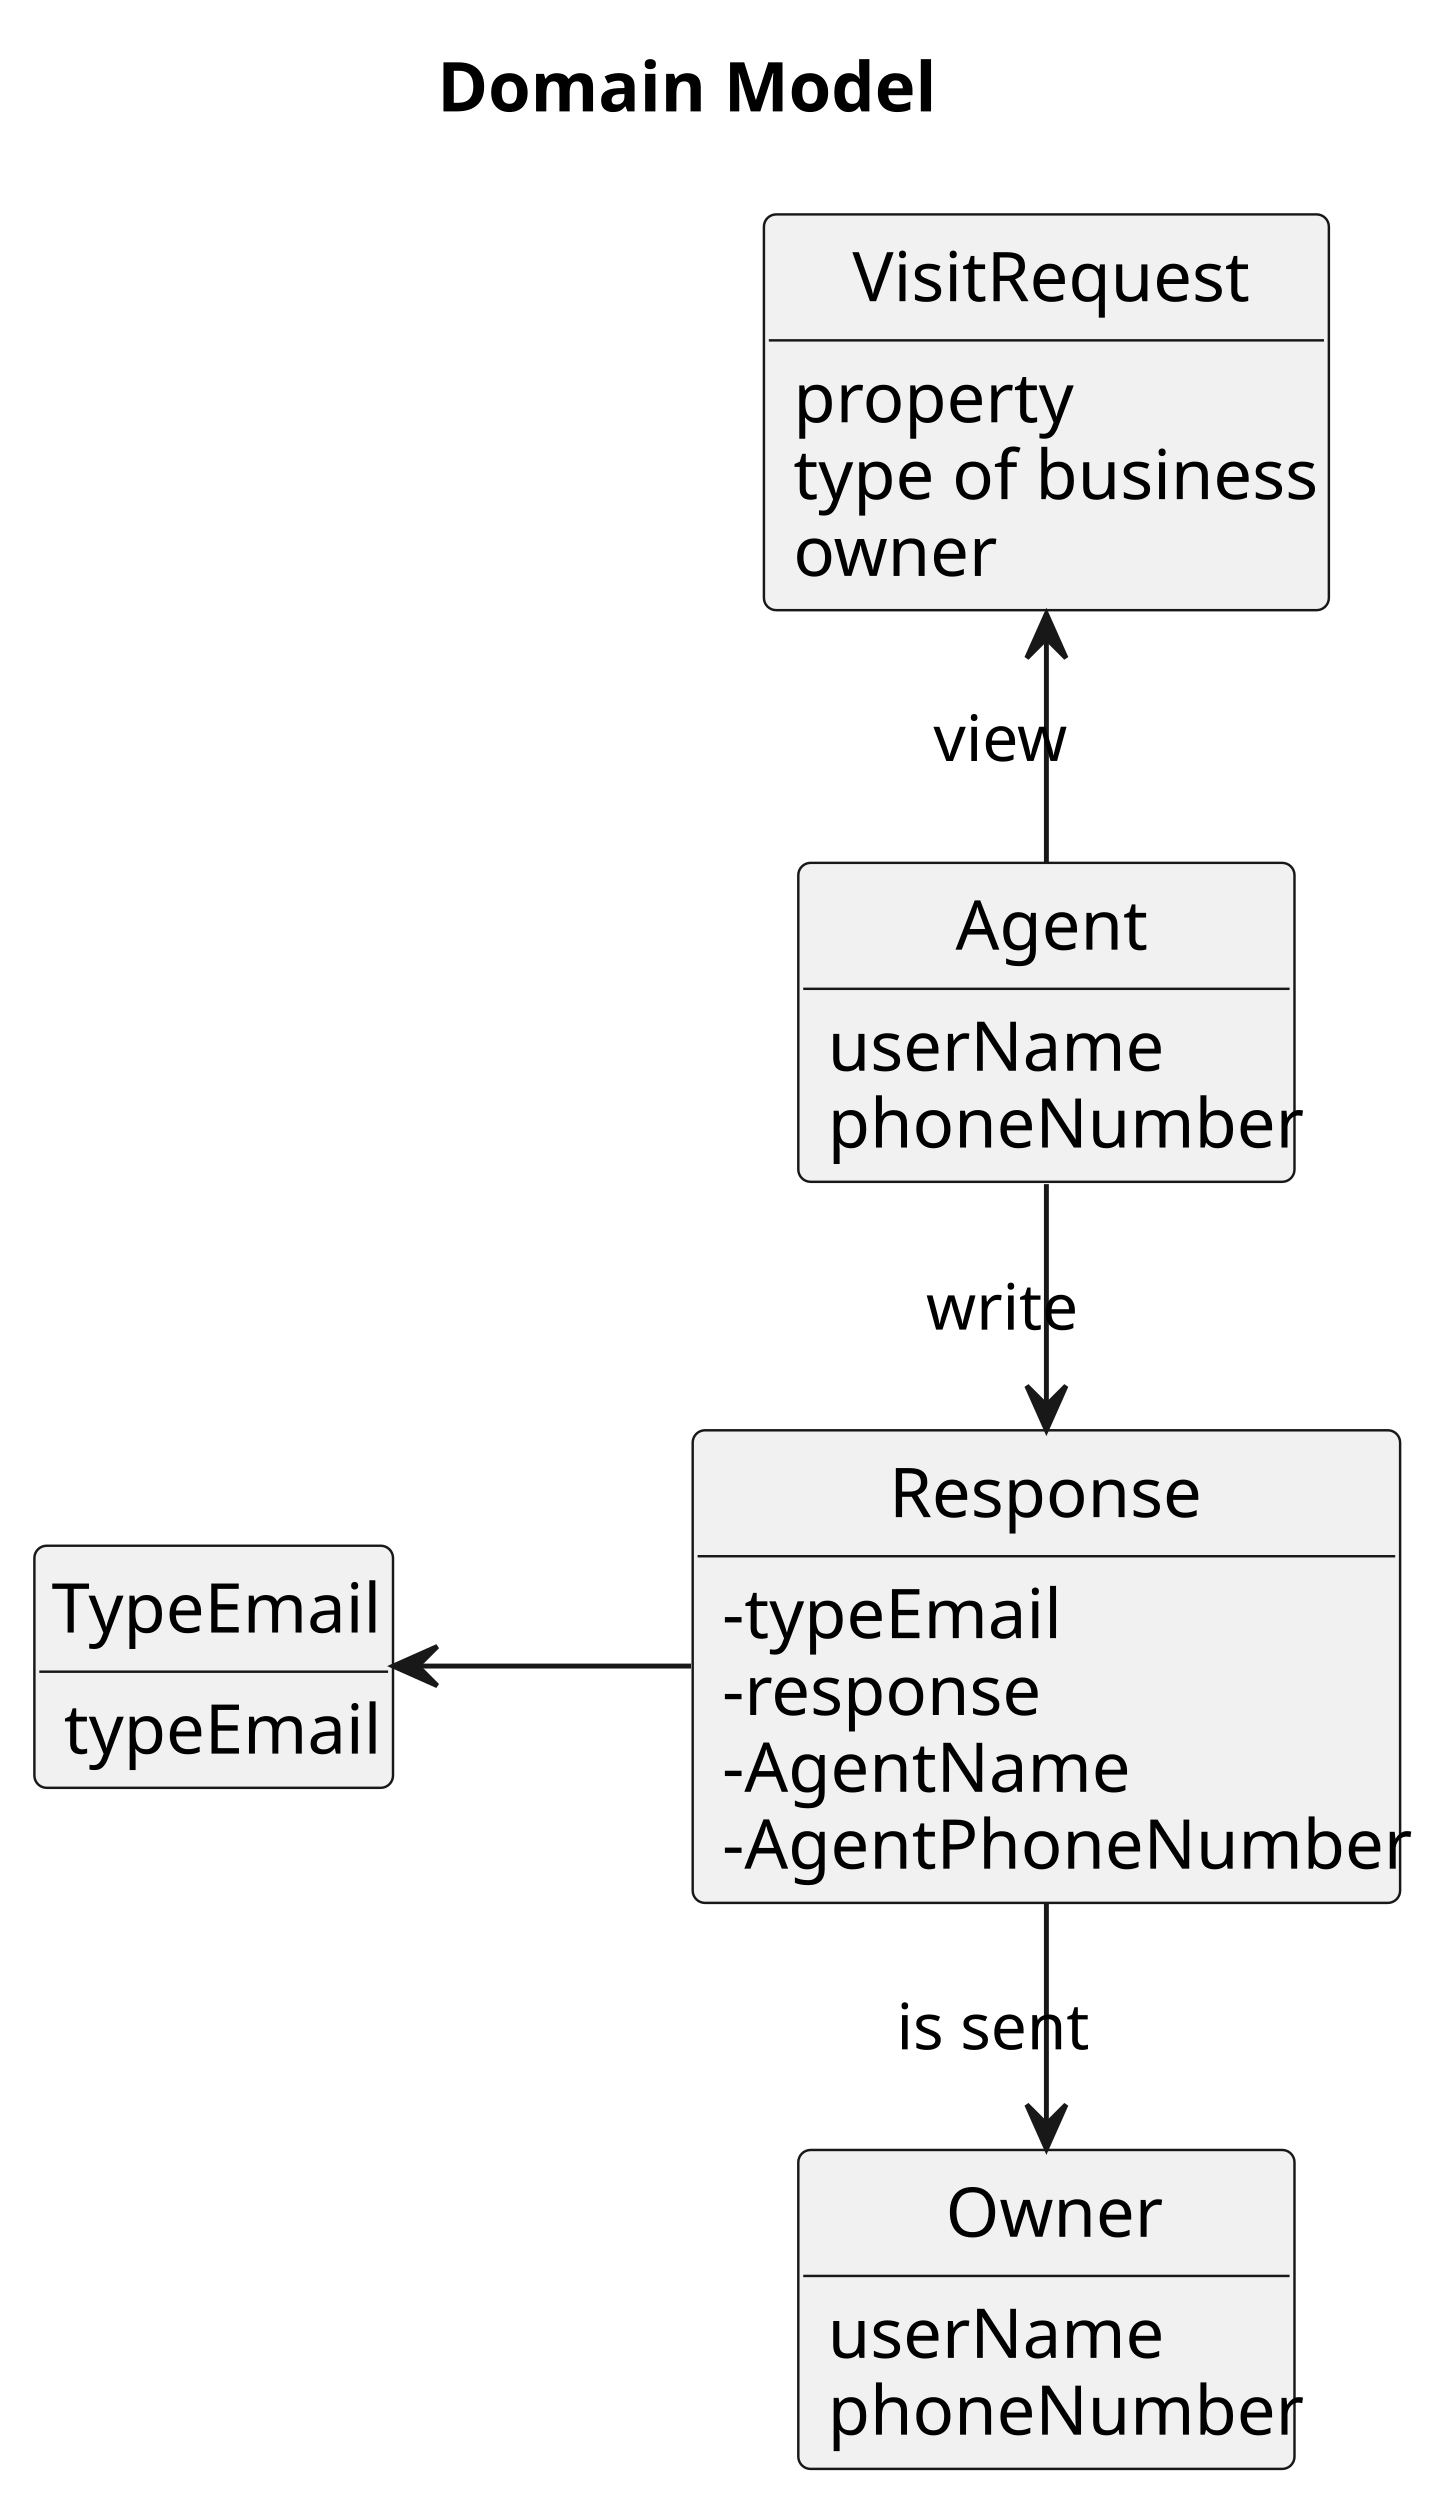
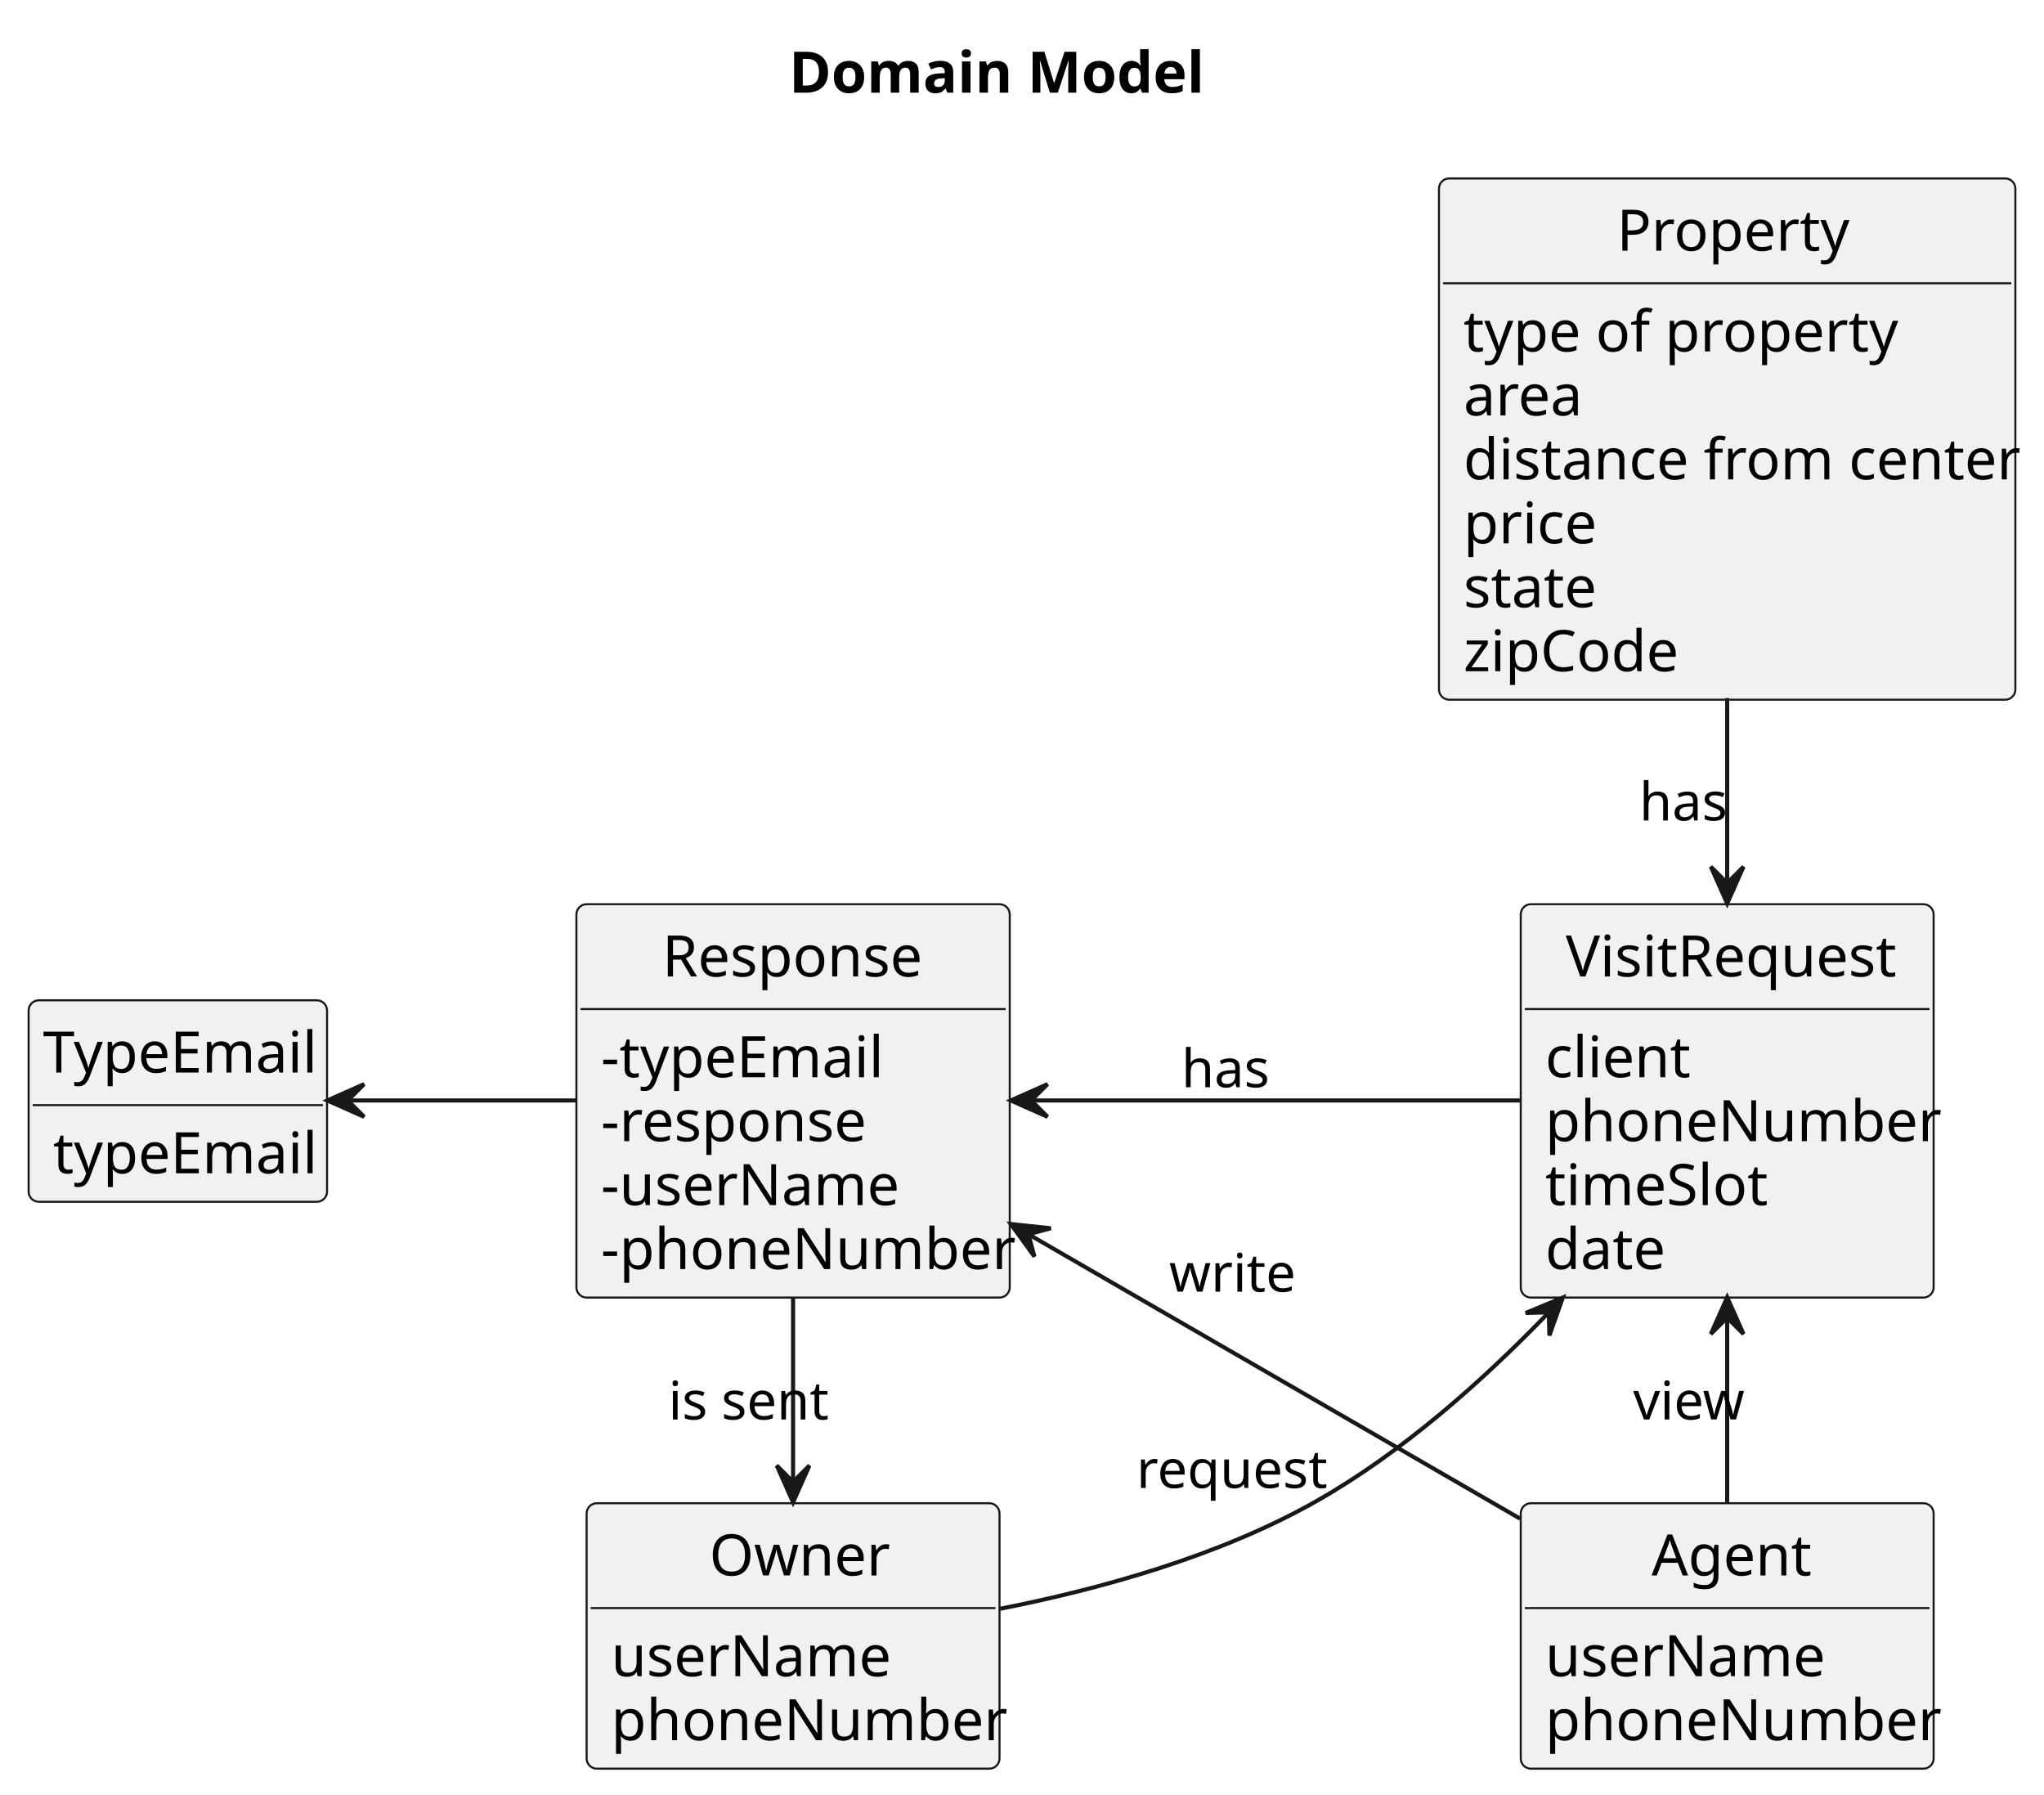
- <svg xmlns="http://www.w3.org/2000/svg" contentStyleType="text/css" height="458.1px" preserveAspectRatio="none" style="width:262px;height:458px;background:#FFFFFF;" version="1.1" viewBox="0 0 262 458" width="262.8px" zoomAndPan="magnify">
+ <svg xmlns="http://www.w3.org/2000/svg" contentStyleType="text/css" height="439px" preserveAspectRatio="none" style="width:500px;height:439px;background:#FFFFFF;" version="1.1" viewBox="0 0 500 439" width="500px" zoomAndPan="magnify">
  <defs />
  <g>
-     <text fill="#000000" font-family="sans-serif" font-size="12.6" font-weight="bold" lengthAdjust="spacing" textLength="90" x="80.1" y="20.406">Domain Model</text>
+     <text fill="#000000" font-family="sans-serif" font-size="14" font-weight="bold" lengthAdjust="spacing" textLength="100" x="193" y="22.674">Domain Model</text>
    <g id="elem_Agent">
-       <rect codeLine="15" fill="#F1F1F1" height="58.43" id="Agent" rx="2.25" ry="2.25" style="stroke:#181818;stroke-width:0.45;" width="90.9" x="146.25" y="158.077" />
-       <text fill="#000000" font-family="sans-serif" font-size="12.6" lengthAdjust="spacing" textLength="33.3" x="175.05" y="173.983">Agent</text>
-       <line style="stroke:#181818;stroke-width:0.45;" x1="147.15" x2="236.25" y1="181.153" y2="181.153" />
-       <text fill="#000000" font-family="sans-serif" font-size="12.6" lengthAdjust="spacing" textLength="57.6" x="151.65" y="196.16">userName</text>
-       <text fill="#000000" font-family="sans-serif" font-size="12.6" lengthAdjust="spacing" textLength="80.1" x="151.65" y="210.236">phoneNumber</text>
+       <rect codeLine="15" fill="#F1F1F1" height="64.922" id="Agent" rx="2.5" ry="2.5" style="stroke:#181818;stroke-width:0.5;" width="101" x="372" y="367.641" />
+       <text fill="#000000" font-family="sans-serif" font-size="14" lengthAdjust="spacing" textLength="37" x="404" y="385.315">Agent</text>
+       <line style="stroke:#181818;stroke-width:0.5;" x1="373" x2="472" y1="393.281" y2="393.281" />
+       <text fill="#000000" font-family="sans-serif" font-size="14" lengthAdjust="spacing" textLength="64" x="378" y="409.955">userName</text>
+       <text fill="#000000" font-family="sans-serif" font-size="14" lengthAdjust="spacing" textLength="89" x="378" y="425.596">phoneNumber</text>
+     </g>
+     <g id="elem_Property">
+       <rect codeLine="20" fill="#F1F1F1" height="127.484" id="Property" rx="2.5" ry="2.5" style="stroke:#181818;stroke-width:0.5;" width="141" x="352" y="43.641" />
+       <text fill="#000000" font-family="sans-serif" font-size="14" lengthAdjust="spacing" textLength="54" x="395.5" y="61.315">Property</text>
+       <line style="stroke:#181818;stroke-width:0.5;" x1="353" x2="492" y1="69.281" y2="69.281" />
+       <text fill="#000000" font-family="sans-serif" font-size="14" lengthAdjust="spacing" textLength="100" x="358" y="85.955">type of property</text>
+       <text fill="#000000" font-family="sans-serif" font-size="14" lengthAdjust="spacing" textLength="29" x="358" y="101.596">area</text>
+       <text fill="#000000" font-family="sans-serif" font-size="14" lengthAdjust="spacing" textLength="129" x="358" y="117.236">distance from center</text>
+       <text fill="#000000" font-family="sans-serif" font-size="14" lengthAdjust="spacing" textLength="31" x="358" y="132.877">price</text>
+       <text fill="#000000" font-family="sans-serif" font-size="14" lengthAdjust="spacing" textLength="31" x="358" y="148.518">state</text>
+       <text fill="#000000" font-family="sans-serif" font-size="14" lengthAdjust="spacing" textLength="51" x="358" y="164.158">zipCode</text>
    </g>
    <g id="elem_VisitRequest">
-       <rect codeLine="20" fill="#F1F1F1" height="72.506" id="VisitRequest" rx="2.25" ry="2.25" style="stroke:#181818;stroke-width:0.45;" width="103.5" x="139.95" y="39.277" />
-       <text fill="#000000" font-family="sans-serif" font-size="12.6" lengthAdjust="spacing" textLength="71.1" x="156.15" y="55.183">VisitRequest</text>
-       <line style="stroke:#181818;stroke-width:0.45;" x1="140.85" x2="242.55" y1="62.353" y2="62.353" />
-       <text fill="#000000" font-family="sans-serif" font-size="12.6" lengthAdjust="spacing" textLength="47.7" x="145.35" y="77.36">property</text>
-       <text fill="#000000" font-family="sans-serif" font-size="12.6" lengthAdjust="spacing" textLength="92.7" x="145.35" y="91.436">type of business</text>
-       <text fill="#000000" font-family="sans-serif" font-size="12.6" lengthAdjust="spacing" textLength="34.2" x="145.35" y="105.513">owner</text>
+       <rect codeLine="30" fill="#F1F1F1" height="96.203" id="VisitRequest" rx="2.5" ry="2.5" style="stroke:#181818;stroke-width:0.5;" width="101" x="372" y="221.141" />
+       <text fill="#000000" font-family="sans-serif" font-size="14" lengthAdjust="spacing" textLength="79" x="383" y="238.815">VisitRequest</text>
+       <line style="stroke:#181818;stroke-width:0.5;" x1="373" x2="472" y1="246.781" y2="246.781" />
+       <text fill="#000000" font-family="sans-serif" font-size="14" lengthAdjust="spacing" textLength="33" x="378" y="263.455">client</text>
+       <text fill="#000000" font-family="sans-serif" font-size="14" lengthAdjust="spacing" textLength="89" x="378" y="279.096">phoneNumber</text>
+       <text fill="#000000" font-family="sans-serif" font-size="14" lengthAdjust="spacing" textLength="50" x="378" y="294.736">timeSlot</text>
+       <text fill="#000000" font-family="sans-serif" font-size="14" lengthAdjust="spacing" textLength="28" x="378" y="310.377">date</text>
    </g>
    <g id="elem_Owner">
-       <rect codeLine="26" fill="#F1F1F1" height="58.43" id="Owner" rx="2.25" ry="2.25" style="stroke:#181818;stroke-width:0.45;" width="90.9" x="146.25" y="393.877" />
-       <text fill="#000000" font-family="sans-serif" font-size="12.6" lengthAdjust="spacing" textLength="36.9" x="173.25" y="409.783">Owner</text>
-       <line style="stroke:#181818;stroke-width:0.45;" x1="147.15" x2="236.25" y1="416.953" y2="416.953" />
-       <text fill="#000000" font-family="sans-serif" font-size="12.6" lengthAdjust="spacing" textLength="57.6" x="151.65" y="431.96">userName</text>
-       <text fill="#000000" font-family="sans-serif" font-size="12.6" lengthAdjust="spacing" textLength="80.1" x="151.65" y="446.036">phoneNumber</text>
+       <rect codeLine="37" fill="#F1F1F1" height="64.922" id="Owner" rx="2.5" ry="2.5" style="stroke:#181818;stroke-width:0.5;" width="101" x="143.5" y="367.641" />
+       <text fill="#000000" font-family="sans-serif" font-size="14" lengthAdjust="spacing" textLength="41" x="173.5" y="385.315">Owner</text>
+       <line style="stroke:#181818;stroke-width:0.5;" x1="144.5" x2="243.5" y1="393.281" y2="393.281" />
+       <text fill="#000000" font-family="sans-serif" font-size="14" lengthAdjust="spacing" textLength="64" x="149.5" y="409.955">userName</text>
+       <text fill="#000000" font-family="sans-serif" font-size="14" lengthAdjust="spacing" textLength="89" x="149.5" y="425.596">phoneNumber</text>
    </g>
    <g id="elem_Response">
-       <rect codeLine="31" fill="#F1F1F1" height="86.583" id="Response" rx="2.25" ry="2.25" style="stroke:#181818;stroke-width:0.45;" width="129.6" x="126.9" y="262.027" />
-       <text fill="#000000" font-family="sans-serif" font-size="12.6" lengthAdjust="spacing" textLength="57.6" x="162.9" y="277.933">Response</text>
-       <line style="stroke:#181818;stroke-width:0.45;" x1="127.8" x2="255.6" y1="285.103" y2="285.103" />
-       <text fill="#000000" font-family="sans-serif" font-size="12.6" lengthAdjust="spacing" textLength="59.4" x="132.3" y="300.11">-typeEmail</text>
-       <text fill="#000000" font-family="sans-serif" font-size="12.6" lengthAdjust="spacing" textLength="57.6" x="132.3" y="314.186">-response</text>
-       <text fill="#000000" font-family="sans-serif" font-size="12.6" lengthAdjust="spacing" textLength="70.2" x="132.3" y="328.263">-AgentName</text>
-       <text fill="#000000" font-family="sans-serif" font-size="12.6" lengthAdjust="spacing" textLength="118.8" x="132.3" y="342.339">-AgentPhoneNumber</text>
+       <rect codeLine="53" fill="#F1F1F1" height="96.203" id="Response" rx="2.5" ry="2.5" style="stroke:#181818;stroke-width:0.5;" width="106" x="141" y="221.141" />
+       <text fill="#000000" font-family="sans-serif" font-size="14" lengthAdjust="spacing" textLength="64" x="162" y="238.815">Response</text>
+       <line style="stroke:#181818;stroke-width:0.5;" x1="142" x2="246" y1="246.781" y2="246.781" />
+       <text fill="#000000" font-family="sans-serif" font-size="14" lengthAdjust="spacing" textLength="66" x="147" y="263.455">-typeEmail</text>
+       <text fill="#000000" font-family="sans-serif" font-size="14" lengthAdjust="spacing" textLength="64" x="147" y="279.096">-response</text>
+       <text fill="#000000" font-family="sans-serif" font-size="14" lengthAdjust="spacing" textLength="69" x="147" y="294.736">-userName</text>
+       <text fill="#000000" font-family="sans-serif" font-size="14" lengthAdjust="spacing" textLength="94" x="147" y="310.377">-phoneNumber</text>
    </g>
    <g id="elem_TypeEmail">
-       <rect codeLine="38" fill="#F1F1F1" height="44.353" id="TypeEmail" rx="2.25" ry="2.25" style="stroke:#181818;stroke-width:0.45;" width="65.7" x="6.3" y="283.177" />
-       <text fill="#000000" font-family="sans-serif" font-size="12.6" lengthAdjust="spacing" textLength="59.4" x="9.45" y="299.083">TypeEmail</text>
-       <line style="stroke:#181818;stroke-width:0.45;" x1="7.2" x2="71.1" y1="306.253" y2="306.253" />
-       <text fill="#000000" font-family="sans-serif" font-size="12.6" lengthAdjust="spacing" textLength="54.9" x="11.7" y="321.26">typeEmail</text>
+       <rect codeLine="49" fill="#F1F1F1" height="49.281" id="TypeEmail" rx="2.5" ry="2.5" style="stroke:#181818;stroke-width:0.5;" width="73" x="7" y="244.641" />
+       <text fill="#000000" font-family="sans-serif" font-size="14" lengthAdjust="spacing" textLength="66" x="10.5" y="262.315">TypeEmail</text>
+       <line style="stroke:#181818;stroke-width:0.5;" x1="8" x2="79" y1="270.281" y2="270.281" />
+       <text fill="#000000" font-family="sans-serif" font-size="14" lengthAdjust="spacing" textLength="61" x="13" y="286.955">typeEmail</text>
    </g>
    <g id="link_VisitRequest_Agent">
-       <path codeLine="42" d="M191.7,117.01 C191.7,130.618 191.7,145.477 191.7,158.005 " fill="none" id="VisitRequest-backto-Agent" style="stroke:#181818;stroke-width:0.9;" />
-       <polygon fill="#181818" points="191.7,112.447,188.1,120.547,191.7,116.947,195.3,120.547,191.7,112.447" style="stroke:#181818;stroke-width:0.9;" />
-       <text fill="#000000" font-family="sans-serif" font-size="11.7" lengthAdjust="spacing" textLength="21.6" x="171" y="139.418">view</text>
+       <path codeLine="57" d="M422.5,322.391 C422.5,337.641 422.5,353.801 422.5,367.421 " fill="none" id="VisitRequest-backto-Agent" style="stroke:#181818;stroke-width:1.0;" />
+       <polygon fill="#181818" points="422.5,317.261,418.5,326.261,422.5,322.261,426.5,326.261,422.5,317.261" style="stroke:#181818;stroke-width:1.0;" />
+       <text fill="#000000" font-family="sans-serif" font-size="13" lengthAdjust="spacing" textLength="24" x="399.5" y="347.159">view</text>
    </g>
    <g id="link_Agent_Response">
-       <path codeLine="43" d="M191.7,216.928 C191.7,229.177 191.7,243.703 191.7,257.392 " fill="none" id="Agent-to-Response" style="stroke:#181818;stroke-width:0.9;" />
-       <polygon fill="#181818" points="191.7,261.991,195.3,253.891,191.7,257.491,188.1,253.891,191.7,261.991" style="stroke:#181818;stroke-width:0.9;" />
-       <text fill="#000000" font-family="sans-serif" font-size="11.7" lengthAdjust="spacing" textLength="24.3" x="169.65" y="243.593">write</text>
+       <path codeLine="58" d="M371.85,371.421 C336.4,350.921 288.65,323.301 251.7,301.931 " fill="none" id="Agent-to-Response" style="stroke:#181818;stroke-width:1.0;" />
+       <polygon fill="#181818" points="247.25,299.361,253.043,307.326,251.58,301.861,257.044,300.398,247.25,299.361" style="stroke:#181818;stroke-width:1.0;" />
+       <text fill="#000000" font-family="sans-serif" font-size="13" lengthAdjust="spacing" textLength="27" x="286" y="315.909">write</text>
    </g>
    <g id="link_Response_Owner">
-       <path codeLine="44" d="M191.7,348.535 C191.7,361.918 191.7,376.453 191.7,389.107 " fill="none" id="Response-to-Owner" style="stroke:#181818;stroke-width:0.9;" />
-       <polygon fill="#181818" points="191.7,393.679,195.3,385.579,191.7,389.179,188.1,385.579,191.7,393.679" style="stroke:#181818;stroke-width:0.9;" />
-       <text fill="#000000" font-family="sans-serif" font-size="11.7" lengthAdjust="spacing" textLength="35.1" x="164.25" y="375.443">is sent</text>
+       <path codeLine="59" d="M194,317.261 C194,332.131 194,348.281 194,362.341 " fill="none" id="Response-to-Owner" style="stroke:#181818;stroke-width:1.0;" />
+       <polygon fill="#181818" points="194,367.421,198,358.421,194,362.421,190,358.421,194,367.421" style="stroke:#181818;stroke-width:1.0;" />
+       <text fill="#000000" font-family="sans-serif" font-size="13" lengthAdjust="spacing" textLength="39" x="163.5" y="347.159">is sent</text>
    </g>
    <g id="link_TypeEmail_Response">
-       <path codeLine="45" d="M76.59,305.227 C91.629,305.227 109.503,305.227 126.594,305.227 " fill="none" id="TypeEmail-backto-Response" style="stroke:#181818;stroke-width:0.9;" />
-       <polygon fill="#181818" points="72.018,305.227,80.118,308.827,76.518,305.227,80.118,301.627,72.018,305.227" style="stroke:#181818;stroke-width:0.9;" />
+       <path codeLine="60" d="M85.29,269.141 C102.46,269.141 122.63,269.141 140.86,269.141 " fill="none" id="TypeEmail-backto-Response" style="stroke:#181818;stroke-width:1.0;" />
+       <polygon fill="#181818" points="80.07,269.141,89.07,273.141,85.07,269.141,89.07,265.141,80.07,269.141" style="stroke:#181818;stroke-width:1.0;" />
+     </g>
+     <g id="link_Property_VisitRequest">
+       <path codeLine="61" d="M422.5,170.731 C422.5,185.621 422.5,201.341 422.5,215.731 " fill="none" id="Property-to-VisitRequest" style="stroke:#181818;stroke-width:1.0;" />
+       <polygon fill="#181818" points="422.5,220.971,426.5,211.971,422.5,215.971,418.5,211.971,422.5,220.971" style="stroke:#181818;stroke-width:1.0;" />
+       <text fill="#000000" font-family="sans-serif" font-size="13" lengthAdjust="spacing" textLength="21" x="401" y="200.659">has</text>
+     </g>
+     <g id="link_Owner_VisitRequest">
+       <path codeLine="62" d="M244.62,393.461 C269.08,388.651 298.32,380.571 322,367.141 C342.88,355.291 362.49,337.951 378.7,321.141 " fill="none" id="Owner-to-VisitRequest" style="stroke:#181818;stroke-width:1.0;" />
+       <polygon fill="#181818" points="382.31,317.331,373.214,321.106,378.868,320.958,379.017,326.613,382.31,317.331" style="stroke:#181818;stroke-width:1.0;" />
+       <text fill="#000000" font-family="sans-serif" font-size="13" lengthAdjust="spacing" textLength="43" x="278" y="363.909">request</text>
+     </g>
+     <g id="link_VisitRequest_Response">
+       <path codeLine="63" d="M371.85,269.141 C336.68,269.141 289.42,269.141 252.6,269.141 " fill="none" id="VisitRequest-to-Response" style="stroke:#181818;stroke-width:1.0;" />
+       <polygon fill="#181818" points="247.25,269.141,256.25,273.141,252.25,269.141,256.25,265.141,247.25,269.141" style="stroke:#181818;stroke-width:1.0;" />
+       <text fill="#000000" font-family="sans-serif" font-size="13" lengthAdjust="spacing" textLength="21" x="289" y="265.909">has</text>
    </g>
  </g>
</svg>
